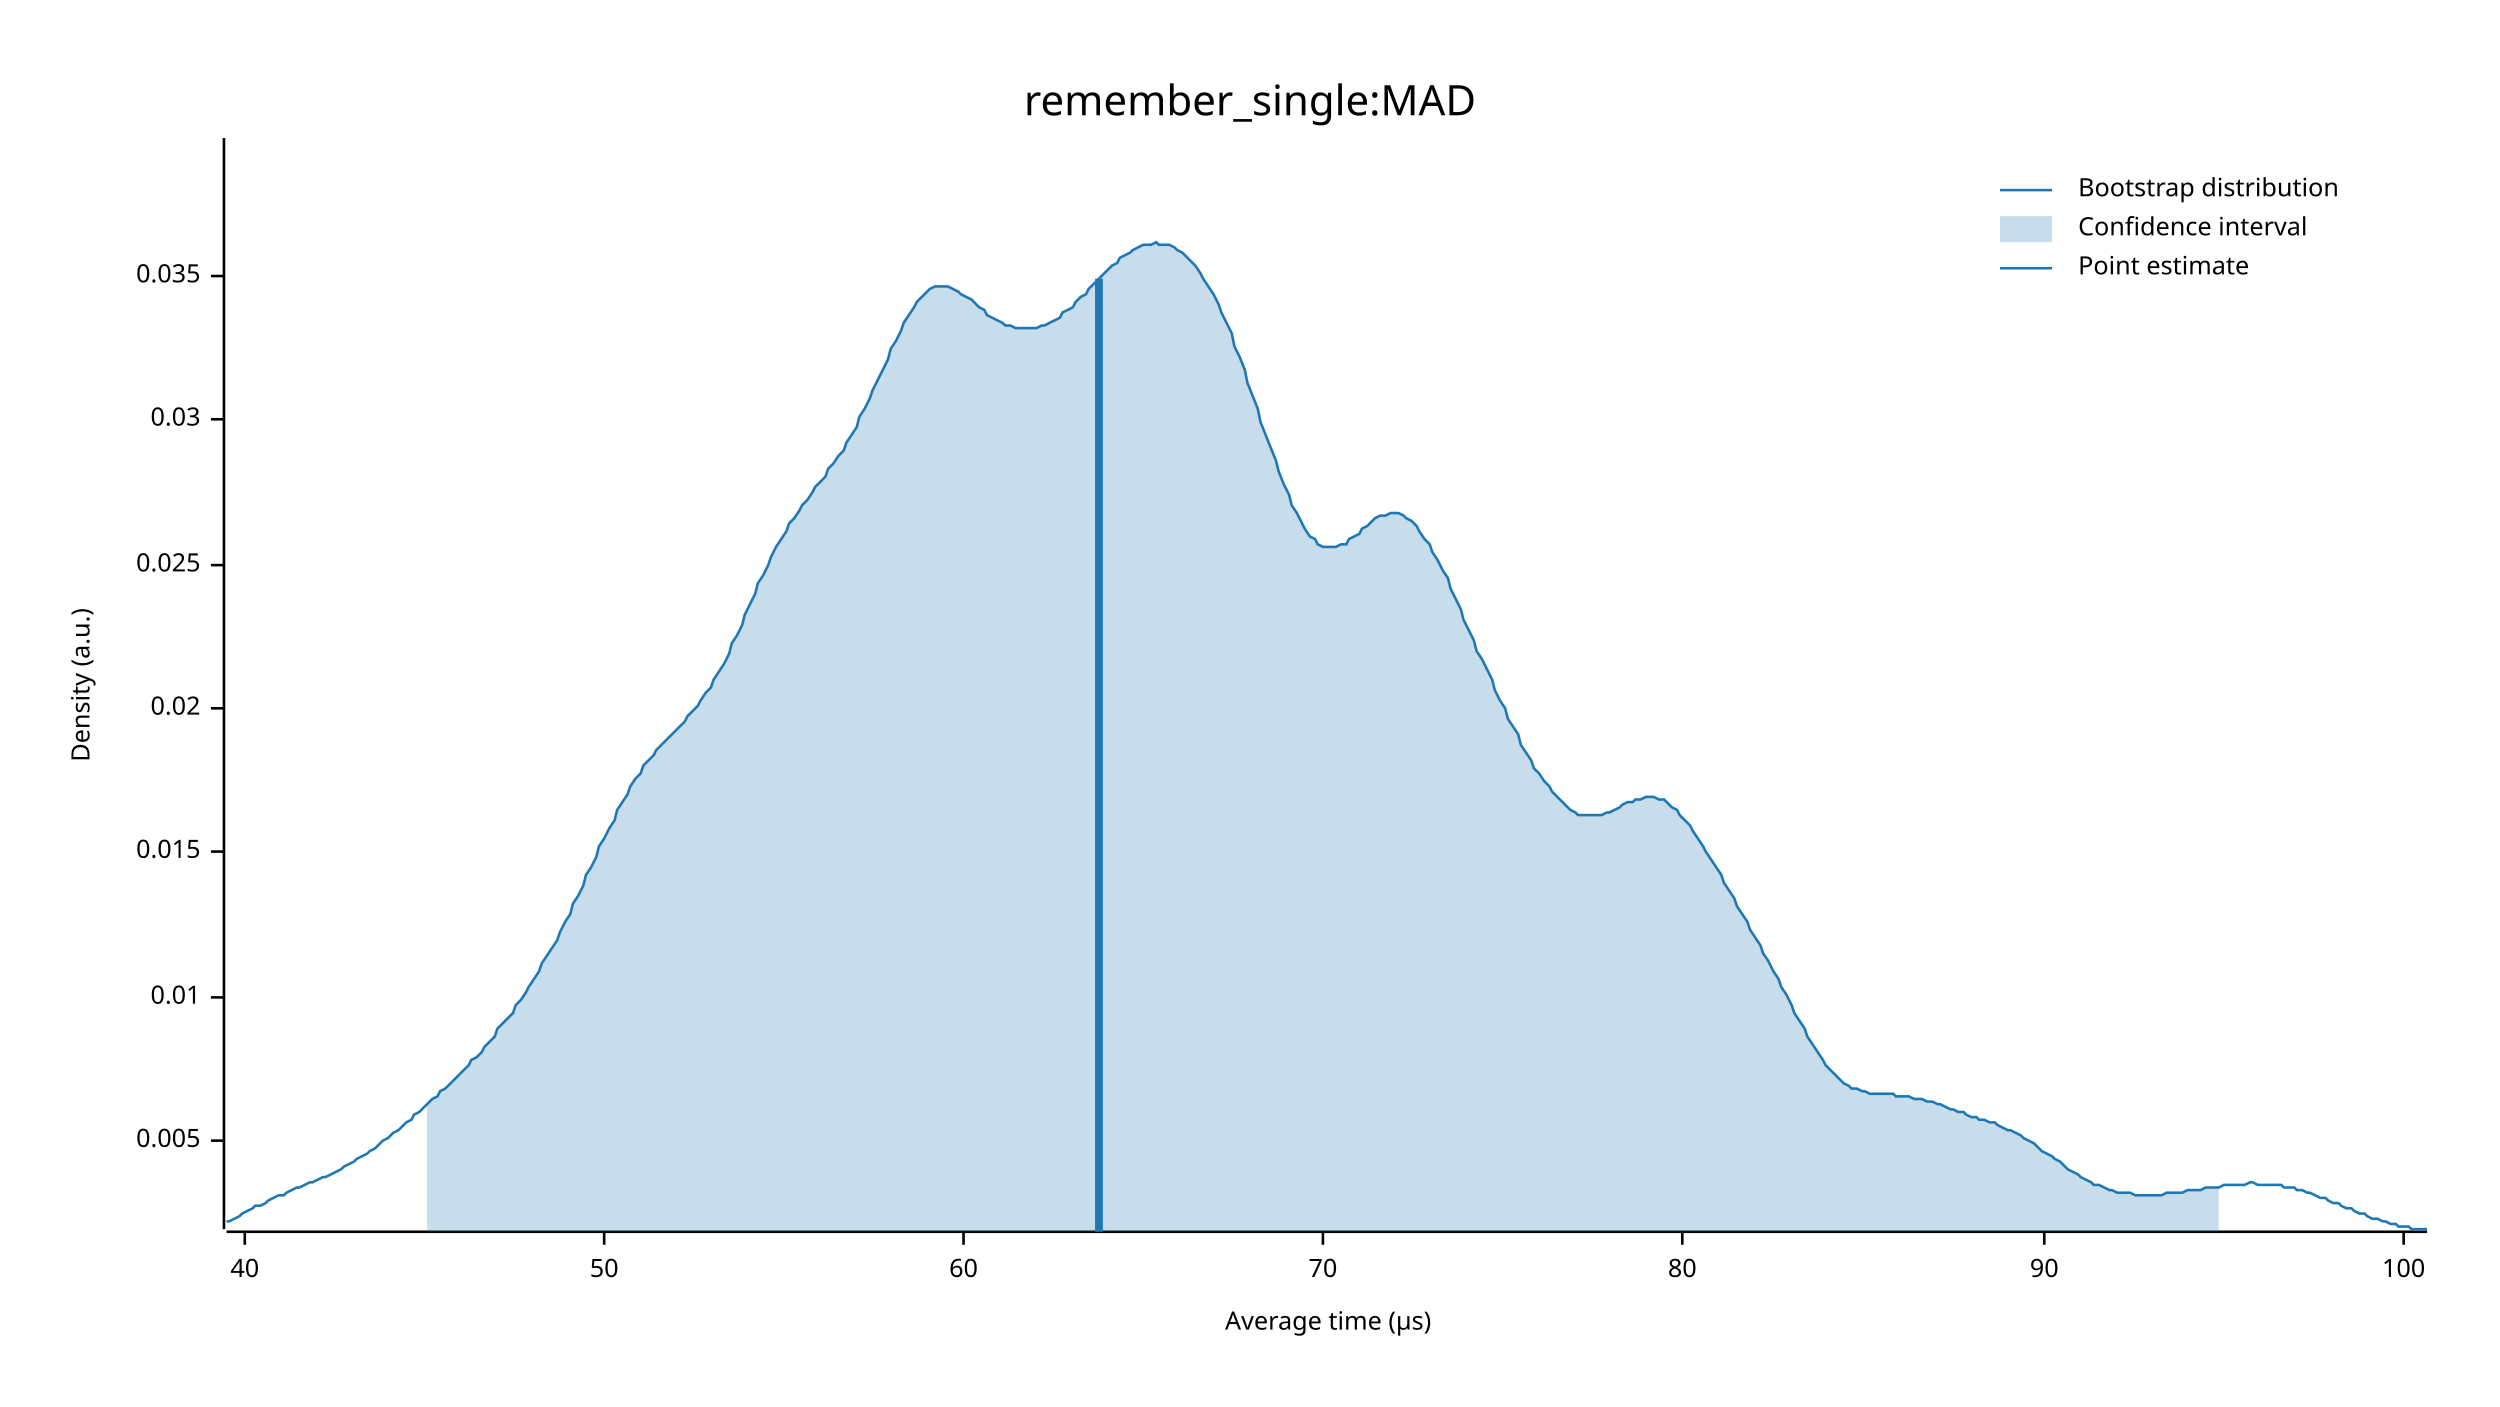
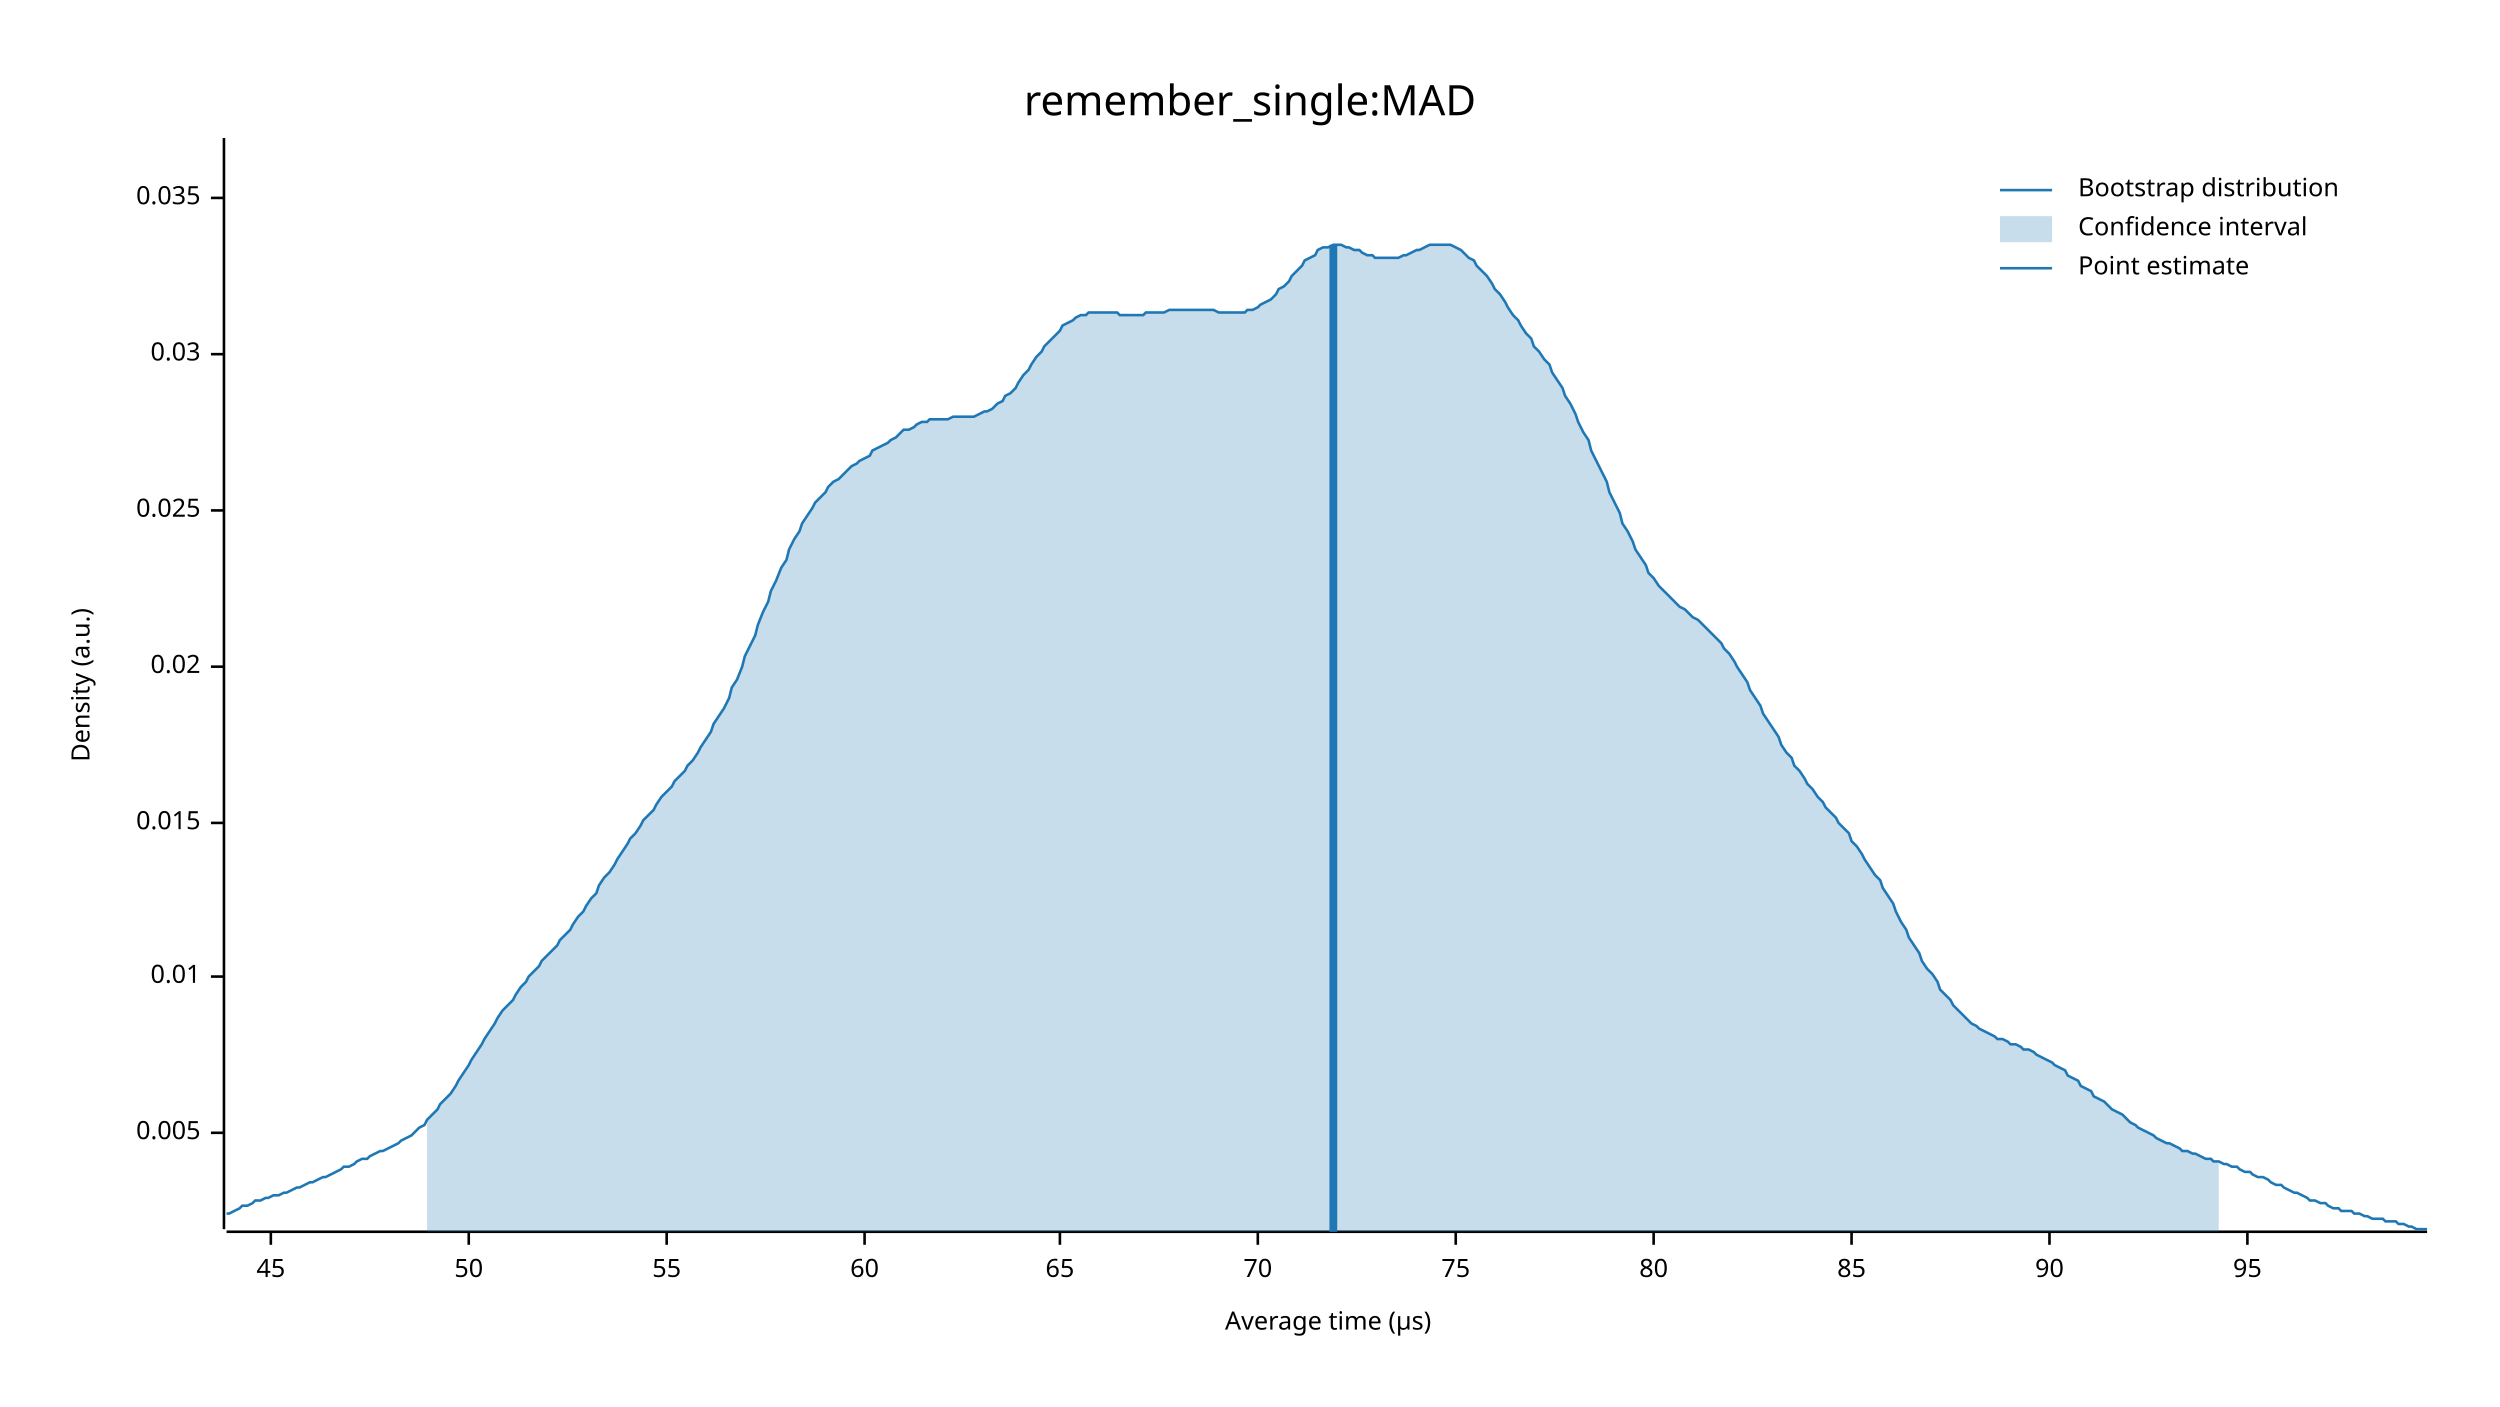
<svg xmlns="http://www.w3.org/2000/svg" width="960" height="540" viewBox="0 0 960 540">
  <text x="480" y="32" dy="0.76em" text-anchor="middle" font-family="sans-serif" font-size="16.129" opacity="1" fill="#000000">
remember_single:MAD
</text>
  <text x="27" y="263" dy="0.76em" text-anchor="middle" font-family="sans-serif" font-size="9.677" opacity="1" fill="#000000" transform="rotate(270, 27, 263)">
Density (a.u.)
</text>
  <text x="510" y="513" dy="-0.5ex" text-anchor="middle" font-family="sans-serif" font-size="9.677" opacity="1" fill="#000000">
Average time (µs)
</text>
  <polyline fill="none" opacity="1" stroke="#000000" stroke-width="1" points="86,53 86,472 " />
-   <text x="77" y="438" dy="0.5ex" text-anchor="end" font-family="sans-serif" font-size="9.677" opacity="1" fill="#000000">
+   <text x="77" y="435" dy="0.5ex" text-anchor="end" font-family="sans-serif" font-size="9.677" opacity="1" fill="#000000">
0.005
</text>
-   <polyline fill="none" opacity="1" stroke="#000000" stroke-width="1" points="81,438 86,438 " />
-   <text x="77" y="383" dy="0.5ex" text-anchor="end" font-family="sans-serif" font-size="9.677" opacity="1" fill="#000000">
+   <polyline fill="none" opacity="1" stroke="#000000" stroke-width="1" points="81,435 86,435 " />
+   <text x="77" y="375" dy="0.5ex" text-anchor="end" font-family="sans-serif" font-size="9.677" opacity="1" fill="#000000">
0.01
</text>
-   <polyline fill="none" opacity="1" stroke="#000000" stroke-width="1" points="81,383 86,383 " />
-   <text x="77" y="327" dy="0.5ex" text-anchor="end" font-family="sans-serif" font-size="9.677" opacity="1" fill="#000000">
+   <polyline fill="none" opacity="1" stroke="#000000" stroke-width="1" points="81,375 86,375 " />
+   <text x="77" y="316" dy="0.5ex" text-anchor="end" font-family="sans-serif" font-size="9.677" opacity="1" fill="#000000">
0.015
</text>
-   <polyline fill="none" opacity="1" stroke="#000000" stroke-width="1" points="81,327 86,327 " />
-   <text x="77" y="272" dy="0.5ex" text-anchor="end" font-family="sans-serif" font-size="9.677" opacity="1" fill="#000000">
+   <polyline fill="none" opacity="1" stroke="#000000" stroke-width="1" points="81,316 86,316 " />
+   <text x="77" y="256" dy="0.5ex" text-anchor="end" font-family="sans-serif" font-size="9.677" opacity="1" fill="#000000">
0.02
</text>
-   <polyline fill="none" opacity="1" stroke="#000000" stroke-width="1" points="81,272 86,272 " />
-   <text x="77" y="217" dy="0.5ex" text-anchor="end" font-family="sans-serif" font-size="9.677" opacity="1" fill="#000000">
+   <polyline fill="none" opacity="1" stroke="#000000" stroke-width="1" points="81,256 86,256 " />
+   <text x="77" y="196" dy="0.5ex" text-anchor="end" font-family="sans-serif" font-size="9.677" opacity="1" fill="#000000">
0.025
</text>
-   <polyline fill="none" opacity="1" stroke="#000000" stroke-width="1" points="81,217 86,217 " />
-   <text x="77" y="161" dy="0.5ex" text-anchor="end" font-family="sans-serif" font-size="9.677" opacity="1" fill="#000000">
+   <polyline fill="none" opacity="1" stroke="#000000" stroke-width="1" points="81,196 86,196 " />
+   <text x="77" y="136" dy="0.5ex" text-anchor="end" font-family="sans-serif" font-size="9.677" opacity="1" fill="#000000">
0.03
</text>
-   <polyline fill="none" opacity="1" stroke="#000000" stroke-width="1" points="81,161 86,161 " />
-   <text x="77" y="106" dy="0.5ex" text-anchor="end" font-family="sans-serif" font-size="9.677" opacity="1" fill="#000000">
+   <polyline fill="none" opacity="1" stroke="#000000" stroke-width="1" points="81,136 86,136 " />
+   <text x="77" y="76" dy="0.5ex" text-anchor="end" font-family="sans-serif" font-size="9.677" opacity="1" fill="#000000">
0.035
</text>
-   <polyline fill="none" opacity="1" stroke="#000000" stroke-width="1" points="81,106 86,106 " />
+   <polyline fill="none" opacity="1" stroke="#000000" stroke-width="1" points="81,76 86,76 " />
  <polyline fill="none" opacity="1" stroke="#000000" stroke-width="1" points="87,473 932,473 " />
-   <text x="94" y="483" dy="0.76em" text-anchor="middle" font-family="sans-serif" font-size="9.677" opacity="1" fill="#000000">
- 40
+   <text x="104" y="483" dy="0.76em" text-anchor="middle" font-family="sans-serif" font-size="9.677" opacity="1" fill="#000000">
+ 45
</text>
-   <polyline fill="none" opacity="1" stroke="#000000" stroke-width="1" points="94,473 94,478 " />
-   <text x="232" y="483" dy="0.76em" text-anchor="middle" font-family="sans-serif" font-size="9.677" opacity="1" fill="#000000">
+   <polyline fill="none" opacity="1" stroke="#000000" stroke-width="1" points="104,473 104,478 " />
+   <text x="180" y="483" dy="0.76em" text-anchor="middle" font-family="sans-serif" font-size="9.677" opacity="1" fill="#000000">
50
</text>
-   <polyline fill="none" opacity="1" stroke="#000000" stroke-width="1" points="232,473 232,478 " />
-   <text x="370" y="483" dy="0.76em" text-anchor="middle" font-family="sans-serif" font-size="9.677" opacity="1" fill="#000000">
+   <polyline fill="none" opacity="1" stroke="#000000" stroke-width="1" points="180,473 180,478 " />
+   <text x="256" y="483" dy="0.76em" text-anchor="middle" font-family="sans-serif" font-size="9.677" opacity="1" fill="#000000">
+ 55
+ </text>
+   <polyline fill="none" opacity="1" stroke="#000000" stroke-width="1" points="256,473 256,478 " />
+   <text x="332" y="483" dy="0.76em" text-anchor="middle" font-family="sans-serif" font-size="9.677" opacity="1" fill="#000000">
60
</text>
-   <polyline fill="none" opacity="1" stroke="#000000" stroke-width="1" points="370,473 370,478 " />
-   <text x="508" y="483" dy="0.76em" text-anchor="middle" font-family="sans-serif" font-size="9.677" opacity="1" fill="#000000">
+   <polyline fill="none" opacity="1" stroke="#000000" stroke-width="1" points="332,473 332,478 " />
+   <text x="407" y="483" dy="0.76em" text-anchor="middle" font-family="sans-serif" font-size="9.677" opacity="1" fill="#000000">
+ 65
+ </text>
+   <polyline fill="none" opacity="1" stroke="#000000" stroke-width="1" points="407,473 407,478 " />
+   <text x="483" y="483" dy="0.76em" text-anchor="middle" font-family="sans-serif" font-size="9.677" opacity="1" fill="#000000">
70
</text>
-   <polyline fill="none" opacity="1" stroke="#000000" stroke-width="1" points="508,473 508,478 " />
-   <text x="646" y="483" dy="0.76em" text-anchor="middle" font-family="sans-serif" font-size="9.677" opacity="1" fill="#000000">
+   <polyline fill="none" opacity="1" stroke="#000000" stroke-width="1" points="483,473 483,478 " />
+   <text x="559" y="483" dy="0.76em" text-anchor="middle" font-family="sans-serif" font-size="9.677" opacity="1" fill="#000000">
+ 75
+ </text>
+   <polyline fill="none" opacity="1" stroke="#000000" stroke-width="1" points="559,473 559,478 " />
+   <text x="635" y="483" dy="0.76em" text-anchor="middle" font-family="sans-serif" font-size="9.677" opacity="1" fill="#000000">
80
</text>
-   <polyline fill="none" opacity="1" stroke="#000000" stroke-width="1" points="646,473 646,478 " />
-   <text x="785" y="483" dy="0.76em" text-anchor="middle" font-family="sans-serif" font-size="9.677" opacity="1" fill="#000000">
+   <polyline fill="none" opacity="1" stroke="#000000" stroke-width="1" points="635,473 635,478 " />
+   <text x="711" y="483" dy="0.76em" text-anchor="middle" font-family="sans-serif" font-size="9.677" opacity="1" fill="#000000">
+ 85
+ </text>
+   <polyline fill="none" opacity="1" stroke="#000000" stroke-width="1" points="711,473 711,478 " />
+   <text x="787" y="483" dy="0.76em" text-anchor="middle" font-family="sans-serif" font-size="9.677" opacity="1" fill="#000000">
90
</text>
-   <polyline fill="none" opacity="1" stroke="#000000" stroke-width="1" points="785,473 785,478 " />
-   <text x="923" y="483" dy="0.76em" text-anchor="middle" font-family="sans-serif" font-size="9.677" opacity="1" fill="#000000">
- 100
+   <polyline fill="none" opacity="1" stroke="#000000" stroke-width="1" points="787,473 787,478 " />
+   <text x="863" y="483" dy="0.76em" text-anchor="middle" font-family="sans-serif" font-size="9.677" opacity="1" fill="#000000">
+ 95
</text>
-   <polyline fill="none" opacity="1" stroke="#000000" stroke-width="1" points="923,473 923,478 " />
-   <polyline fill="none" opacity="1" stroke="#1F78B4" stroke-width="1" points="87,469 88,469 90,468 92,467 93,466 95,465 97,464 98,463 100,463 102,462 103,461 105,460 107,459 109,459 110,458 112,457 114,456 115,456 117,455 119,454 120,454 122,453 124,452 125,452 127,451 129,450 131,449 132,448 134,447 136,446 137,445 139,444 141,443 142,442 144,441 146,439 147,438 149,437 151,435 153,434 154,433 156,431 158,430 159,428 161,427 163,425 164,424 166,422 168,421 169,419 171,418 173,416 175,414 176,413 178,411 180,409 181,407 183,406 185,404 186,402 188,400 190,398 191,395 193,393 195,391 197,389 198,386 200,384 202,381 203,379 205,376 207,373 208,370 210,367 212,364 214,361 215,358 217,354 219,351 220,347 222,344 224,340 225,336 227,333 229,329 230,325 232,322 234,318 236,315 237,311 239,308 241,305 242,302 244,299 246,297 247,294 249,292 251,290 252,288 254,286 256,284 258,282 259,281 261,279 263,277 264,275 266,273 268,271 269,269 271,266 273,264 274,261 276,258 278,255 280,251 281,247 283,244 285,240 286,236 288,232 290,228 291,224 293,221 295,217 296,214 298,210 300,207 302,204 303,201 305,199 307,196 308,194 310,192 312,189 313,187 315,185 317,183 318,180 320,178 322,175 324,173 325,170 327,167 329,164 330,160 332,157 334,153 335,150 337,146 339,142 341,138 342,134 344,131 346,127 347,124 349,121 351,118 352,116 354,114 356,112 357,111 359,110 361,110 363,110 364,110 366,111 368,112 369,113 371,114 373,115 374,116 376,118 378,119 379,121 381,122 383,123 385,124 386,125 388,125 390,126 391,126 393,126 395,126 396,126 398,126 400,125 401,125 403,124 405,123 407,122 408,120 410,119 412,118 413,116 415,114 417,113 418,111 420,109 422,107 423,106 425,104 427,102 429,101 430,99 432,98 434,97 435,96 437,95 439,94 440,94 442,94 444,93 445,94 447,94 449,94 451,95 452,96 454,97 456,99 457,100 459,102 461,105 462,107 464,110 466,113 468,117 469,120 471,124 473,128 474,133 476,137 478,142 479,147 481,152 483,157 484,162 486,167 488,172 490,177 491,181 493,186 495,190 496,194 498,197 500,201 501,203 503,206 505,207 506,209 508,210 510,210 512,210 513,210 515,209 517,209 518,207 520,206 522,205 523,203 525,202 527,200 528,199 530,198 532,198 534,197 535,197 537,197 539,198 540,199 542,200 544,202 545,204 547,207 549,209 550,212 552,215 554,219 556,222 557,226 559,230 561,234 562,238 564,242 566,246 567,250 569,253 571,257 573,261 574,265 576,269 578,272 579,276 581,279 583,282 584,286 586,289 588,292 589,295 591,297 593,300 595,302 596,304 598,306 600,308 601,309 603,311 605,312 606,313 608,313 610,313 611,313 613,313 615,313 617,312 618,312 620,311 622,310 623,309 625,308 627,308 628,307 630,307 632,306 633,306 635,306 637,307 639,307 640,308 642,310 644,311 645,313 647,315 649,317 650,319 652,322 654,325 655,327 657,330 659,333 661,336 662,339 664,342 666,345 667,348 669,351 671,354 672,357 674,360 676,363 677,366 679,369 681,373 683,376 684,379 686,382 688,386 689,389 691,392 693,395 694,398 696,401 698,404 700,407 701,409 703,411 705,413 706,414 708,416 710,417 711,418 713,418 715,419 716,419 718,420 720,420 722,420 723,420 725,420 727,420 728,421 730,421 732,421 733,421 735,422 737,422 738,422 740,423 742,423 744,424 745,424 747,425 749,426 750,426 752,427 754,427 755,428 757,429 759,429 760,430 762,430 764,431 766,431 767,432 769,433 771,434 772,434 774,435 776,436 777,437 779,438 781,439 782,440 784,442 786,443 788,444 789,445 791,446 793,448 794,449 796,450 798,451 799,452 801,453 803,454 804,455 806,455 808,456 810,457 811,457 813,458 815,458 816,458 818,458 820,459 821,459 823,459 825,459 827,459 828,459 830,459 832,458 833,458 835,458 837,458 838,458 840,457 842,457 843,457 845,457 847,456 849,456 850,456 852,456 854,455 855,455 857,455 859,455 860,455 862,455 864,454 865,454 867,455 869,455 871,455 872,455 874,455 876,455 877,456 879,456 881,456 882,457 884,457 886,458 887,458 889,459 891,460 893,460 894,461 896,462 898,462 899,463 901,464 903,464 904,465 906,466 908,466 909,467 911,468 913,468 915,469 916,469 918,470 920,470 921,471 923,471 925,471 926,472 928,472 930,472 932,472 " />
-   <polygon opacity="0.25" fill="#1F78B4" points="164,424 166,422 168,421 169,419 171,418 173,416 175,414 176,413 178,411 180,409 181,407 183,406 185,404 186,402 188,400 190,398 191,395 193,393 195,391 197,389 198,386 200,384 202,381 203,379 205,376 207,373 208,370 210,367 212,364 214,361 215,358 217,354 219,351 220,347 222,344 224,340 225,336 227,333 229,329 230,325 232,322 234,318 236,315 237,311 239,308 241,305 242,302 244,299 246,297 247,294 249,292 251,290 252,288 254,286 256,284 258,282 259,281 261,279 263,277 264,275 266,273 268,271 269,269 271,266 273,264 274,261 276,258 278,255 280,251 281,247 283,244 285,240 286,236 288,232 290,228 291,224 293,221 295,217 296,214 298,210 300,207 302,204 303,201 305,199 307,196 308,194 310,192 312,189 313,187 315,185 317,183 318,180 320,178 322,175 324,173 325,170 327,167 329,164 330,160 332,157 334,153 335,150 337,146 339,142 341,138 342,134 344,131 346,127 347,124 349,121 351,118 352,116 354,114 356,112 357,111 359,110 361,110 363,110 364,110 366,111 368,112 369,113 371,114 373,115 374,116 376,118 378,119 379,121 381,122 383,123 385,124 386,125 388,125 390,126 391,126 393,126 395,126 396,126 398,126 400,125 401,125 403,124 405,123 407,122 408,120 410,119 412,118 413,116 415,114 417,113 418,111 420,109 422,107 423,106 425,104 427,102 429,101 430,99 432,98 434,97 435,96 437,95 439,94 440,94 442,94 444,93 445,94 447,94 449,94 451,95 452,96 454,97 456,99 457,100 459,102 461,105 462,107 464,110 466,113 468,117 469,120 471,124 473,128 474,133 476,137 478,142 479,147 481,152 483,157 484,162 486,167 488,172 490,177 491,181 493,186 495,190 496,194 498,197 500,201 501,203 503,206 505,207 506,209 508,210 510,210 512,210 513,210 515,209 517,209 518,207 520,206 522,205 523,203 525,202 527,200 528,199 530,198 532,198 534,197 535,197 537,197 539,198 540,199 542,200 544,202 545,204 547,207 549,209 550,212 552,215 554,219 556,222 557,226 559,230 561,234 562,238 564,242 566,246 567,250 569,253 571,257 573,261 574,265 576,269 578,272 579,276 581,279 583,282 584,286 586,289 588,292 589,295 591,297 593,300 595,302 596,304 598,306 600,308 601,309 603,311 605,312 606,313 608,313 610,313 611,313 613,313 615,313 617,312 618,312 620,311 622,310 623,309 625,308 627,308 628,307 630,307 632,306 633,306 635,306 637,307 639,307 640,308 642,310 644,311 645,313 647,315 649,317 650,319 652,322 654,325 655,327 657,330 659,333 661,336 662,339 664,342 666,345 667,348 669,351 671,354 672,357 674,360 676,363 677,366 679,369 681,373 683,376 684,379 686,382 688,386 689,389 691,392 693,395 694,398 696,401 698,404 700,407 701,409 703,411 705,413 706,414 708,416 710,417 711,418 713,418 715,419 716,419 718,420 720,420 722,420 723,420 725,420 727,420 728,421 730,421 732,421 733,421 735,422 737,422 738,422 740,423 742,423 744,424 745,424 747,425 749,426 750,426 752,427 754,427 755,428 757,429 759,429 760,430 762,430 764,431 766,431 767,432 769,433 771,434 772,434 774,435 776,436 777,437 779,438 781,439 782,440 784,442 786,443 788,444 789,445 791,446 793,448 794,449 796,450 798,451 799,452 801,453 803,454 804,455 806,455 808,456 810,457 811,457 813,458 815,458 816,458 818,458 820,459 821,459 823,459 825,459 827,459 828,459 830,459 832,458 833,458 835,458 837,458 838,458 840,457 842,457 843,457 845,457 847,456 849,456 850,456 852,456 852,473 164,473 " />
-   <polyline fill="none" opacity="1" stroke="#1F78B4" stroke-width="3" points="422,473 422,107 " />
+   <polyline fill="none" opacity="1" stroke="#000000" stroke-width="1" points="863,473 863,478 " />
+   <polyline fill="none" opacity="1" stroke="#1F78B4" stroke-width="1" points="87,466 88,466 90,465 92,464 93,463 95,463 97,462 98,461 100,461 102,460 103,460 105,459 107,459 109,458 110,458 112,457 114,456 115,456 117,455 119,454 120,454 122,453 124,452 125,452 127,451 129,450 131,449 132,448 134,448 136,447 137,446 139,445 141,445 142,444 144,443 146,442 147,442 149,441 151,440 153,439 154,438 156,437 158,436 159,435 161,433 163,432 164,430 166,428 168,426 169,424 171,422 173,420 175,417 176,415 178,412 180,409 181,407 183,404 185,401 186,399 188,396 190,393 191,391 193,388 195,386 197,384 198,382 200,379 202,377 203,375 205,373 207,371 208,369 210,367 212,365 214,363 215,361 217,359 219,357 220,355 222,352 224,350 225,348 227,345 229,343 230,340 232,337 234,335 236,332 237,330 239,327 241,324 242,322 244,320 246,317 247,315 249,313 251,311 252,309 254,306 256,304 258,302 259,300 261,298 263,296 264,294 266,292 268,289 269,287 271,284 273,281 274,278 276,275 278,272 280,268 281,264 283,261 285,256 286,252 288,248 290,244 291,240 293,235 295,231 296,227 298,223 300,218 302,215 303,211 305,207 307,204 308,201 310,198 312,195 313,193 315,191 317,189 318,187 320,185 322,184 324,182 325,181 327,179 329,178 330,177 332,176 334,175 335,173 337,172 339,171 341,170 342,169 344,168 346,166 347,165 349,165 351,164 352,163 354,162 356,162 357,161 359,161 361,161 363,161 364,161 366,160 368,160 369,160 371,160 373,160 374,160 376,159 378,158 379,158 381,157 383,155 385,154 386,152 388,151 390,149 391,147 393,144 395,142 396,140 398,137 400,135 401,133 403,131 405,129 407,127 408,125 410,124 412,123 413,122 415,121 417,121 418,120 420,120 422,120 423,120 425,120 427,120 429,120 430,121 432,121 434,121 435,121 437,121 439,121 440,120 442,120 444,120 445,120 447,120 449,119 451,119 452,119 454,119 456,119 457,119 459,119 461,119 462,119 464,119 466,119 468,120 469,120 471,120 473,120 474,120 476,120 478,120 479,119 481,119 483,118 484,117 486,116 488,115 490,113 491,111 493,110 495,108 496,106 498,104 500,102 501,100 503,99 505,98 506,96 508,95 510,95 512,94 513,94 515,94 517,95 518,95 520,96 522,96 523,97 525,98 527,98 528,99 530,99 532,99 534,99 535,99 537,99 539,98 540,98 542,97 544,96 545,96 547,95 549,94 550,94 552,94 554,94 556,94 557,94 559,95 561,96 562,97 564,99 566,100 567,102 569,104 571,106 573,109 574,111 576,113 578,116 579,118 581,121 583,123 584,125 586,128 588,130 589,133 591,135 593,138 595,140 596,143 598,146 600,149 601,152 603,155 605,159 606,162 608,166 610,169 611,173 613,177 615,181 617,185 618,189 620,193 622,197 623,201 625,204 627,208 628,211 630,214 632,217 633,220 635,222 637,225 639,227 640,228 642,230 644,232 645,233 647,234 649,236 650,237 652,238 654,240 655,241 657,243 659,245 661,247 662,249 664,251 666,254 667,256 669,259 671,262 672,265 674,268 676,271 677,274 679,277 681,280 683,283 684,286 686,289 688,291 689,294 691,296 693,299 694,301 696,303 698,306 700,308 701,310 703,312 705,314 706,316 708,318 710,320 711,323 713,325 715,328 716,330 718,333 720,336 722,338 723,341 725,344 727,347 728,350 730,354 732,357 733,360 735,363 737,366 738,369 740,372 742,374 744,377 745,380 747,382 749,384 750,386 752,388 754,390 755,391 757,393 759,394 760,395 762,396 764,397 766,398 767,399 769,399 771,400 772,401 774,401 776,402 777,403 779,403 781,404 782,405 784,406 786,407 788,408 789,409 791,410 793,411 794,413 796,414 798,415 799,417 801,418 803,419 804,421 806,422 808,423 810,425 811,426 813,427 815,428 816,429 818,431 820,432 821,433 823,434 825,435 827,436 828,437 830,438 832,439 833,439 835,440 837,441 838,442 840,442 842,443 843,443 845,444 847,445 849,445 850,446 852,446 854,447 855,447 857,448 859,448 860,449 862,450 864,450 865,451 867,452 869,452 871,453 872,454 874,455 876,455 877,456 879,457 881,458 882,458 884,459 886,460 887,461 889,461 891,462 893,462 894,463 896,464 898,464 899,465 901,465 903,465 904,466 906,466 908,467 909,467 911,468 913,468 915,468 916,469 918,469 920,469 921,470 923,470 925,471 926,471 928,472 930,472 932,472 " />
+   <polygon opacity="0.25" fill="#1F78B4" points="164,430 166,428 168,426 169,424 171,422 173,420 175,417 176,415 178,412 180,409 181,407 183,404 185,401 186,399 188,396 190,393 191,391 193,388 195,386 197,384 198,382 200,379 202,377 203,375 205,373 207,371 208,369 210,367 212,365 214,363 215,361 217,359 219,357 220,355 222,352 224,350 225,348 227,345 229,343 230,340 232,337 234,335 236,332 237,330 239,327 241,324 242,322 244,320 246,317 247,315 249,313 251,311 252,309 254,306 256,304 258,302 259,300 261,298 263,296 264,294 266,292 268,289 269,287 271,284 273,281 274,278 276,275 278,272 280,268 281,264 283,261 285,256 286,252 288,248 290,244 291,240 293,235 295,231 296,227 298,223 300,218 302,215 303,211 305,207 307,204 308,201 310,198 312,195 313,193 315,191 317,189 318,187 320,185 322,184 324,182 325,181 327,179 329,178 330,177 332,176 334,175 335,173 337,172 339,171 341,170 342,169 344,168 346,166 347,165 349,165 351,164 352,163 354,162 356,162 357,161 359,161 361,161 363,161 364,161 366,160 368,160 369,160 371,160 373,160 374,160 376,159 378,158 379,158 381,157 383,155 385,154 386,152 388,151 390,149 391,147 393,144 395,142 396,140 398,137 400,135 401,133 403,131 405,129 407,127 408,125 410,124 412,123 413,122 415,121 417,121 418,120 420,120 422,120 423,120 425,120 427,120 429,120 430,121 432,121 434,121 435,121 437,121 439,121 440,120 442,120 444,120 445,120 447,120 449,119 451,119 452,119 454,119 456,119 457,119 459,119 461,119 462,119 464,119 466,119 468,120 469,120 471,120 473,120 474,120 476,120 478,120 479,119 481,119 483,118 484,117 486,116 488,115 490,113 491,111 493,110 495,108 496,106 498,104 500,102 501,100 503,99 505,98 506,96 508,95 510,95 512,94 513,94 515,94 517,95 518,95 520,96 522,96 523,97 525,98 527,98 528,99 530,99 532,99 534,99 535,99 537,99 539,98 540,98 542,97 544,96 545,96 547,95 549,94 550,94 552,94 554,94 556,94 557,94 559,95 561,96 562,97 564,99 566,100 567,102 569,104 571,106 573,109 574,111 576,113 578,116 579,118 581,121 583,123 584,125 586,128 588,130 589,133 591,135 593,138 595,140 596,143 598,146 600,149 601,152 603,155 605,159 606,162 608,166 610,169 611,173 613,177 615,181 617,185 618,189 620,193 622,197 623,201 625,204 627,208 628,211 630,214 632,217 633,220 635,222 637,225 639,227 640,228 642,230 644,232 645,233 647,234 649,236 650,237 652,238 654,240 655,241 657,243 659,245 661,247 662,249 664,251 666,254 667,256 669,259 671,262 672,265 674,268 676,271 677,274 679,277 681,280 683,283 684,286 686,289 688,291 689,294 691,296 693,299 694,301 696,303 698,306 700,308 701,310 703,312 705,314 706,316 708,318 710,320 711,323 713,325 715,328 716,330 718,333 720,336 722,338 723,341 725,344 727,347 728,350 730,354 732,357 733,360 735,363 737,366 738,369 740,372 742,374 744,377 745,380 747,382 749,384 750,386 752,388 754,390 755,391 757,393 759,394 760,395 762,396 764,397 766,398 767,399 769,399 771,400 772,401 774,401 776,402 777,403 779,403 781,404 782,405 784,406 786,407 788,408 789,409 791,410 793,411 794,413 796,414 798,415 799,417 801,418 803,419 804,421 806,422 808,423 810,425 811,426 813,427 815,428 816,429 818,431 820,432 821,433 823,434 825,435 827,436 828,437 830,438 832,439 833,439 835,440 837,441 838,442 840,442 842,443 843,443 845,444 847,445 849,445 850,446 852,446 852,473 164,473 " />
+   <polyline fill="none" opacity="1" stroke="#1F78B4" stroke-width="3" points="512,473 512,94 " />
  <text x="798" y="68" dy="0.76em" text-anchor="start" font-family="sans-serif" font-size="9.677" opacity="1" fill="#000000">
Bootstrap distribution
</text>
  <text x="798" y="83" dy="0.76em" text-anchor="start" font-family="sans-serif" font-size="9.677" opacity="1" fill="#000000">
Confidence interval
</text>
  <text x="798" y="98" dy="0.76em" text-anchor="start" font-family="sans-serif" font-size="9.677" opacity="1" fill="#000000">
Point estimate
</text>
  <polyline fill="none" opacity="1" stroke="#1F78B4" stroke-width="1" points="768,73 788,73 " />
  <rect x="768" y="83" width="20" height="10" opacity="0.25" fill="#1F78B4" stroke="none" />
  <polyline fill="none" opacity="1" stroke="#1F78B4" stroke-width="1" points="768,103 788,103 " />
</svg>
